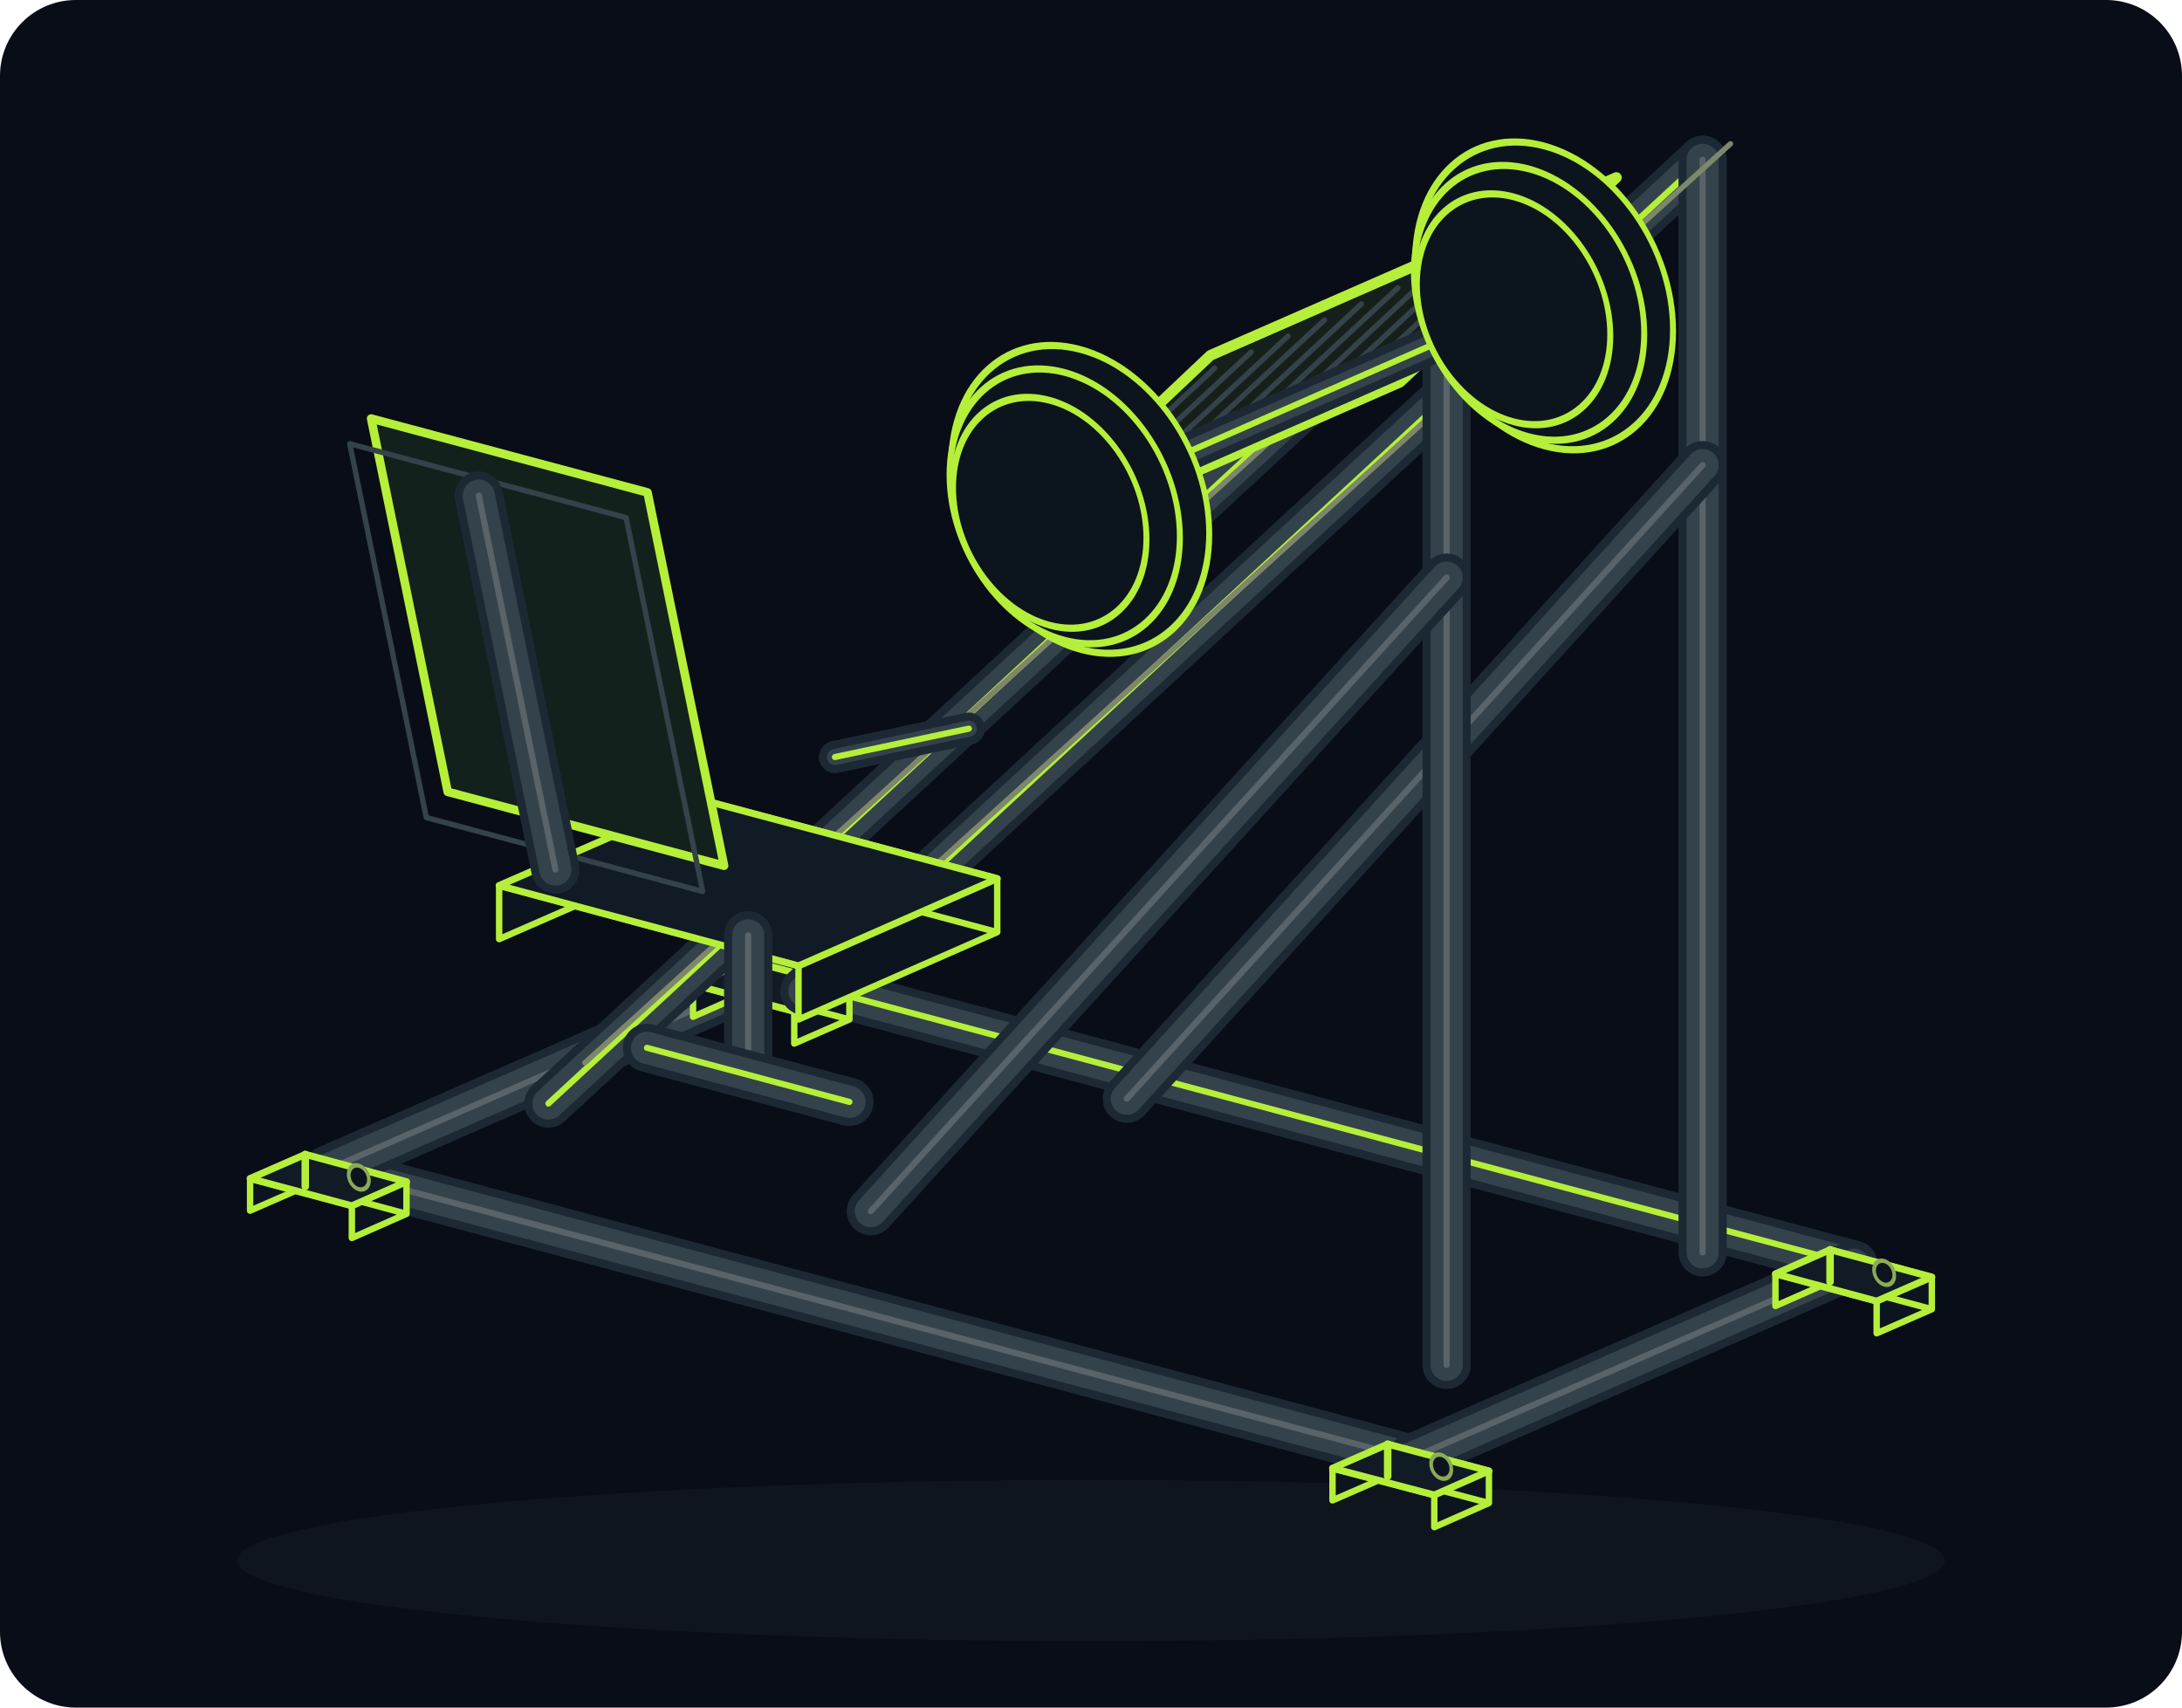
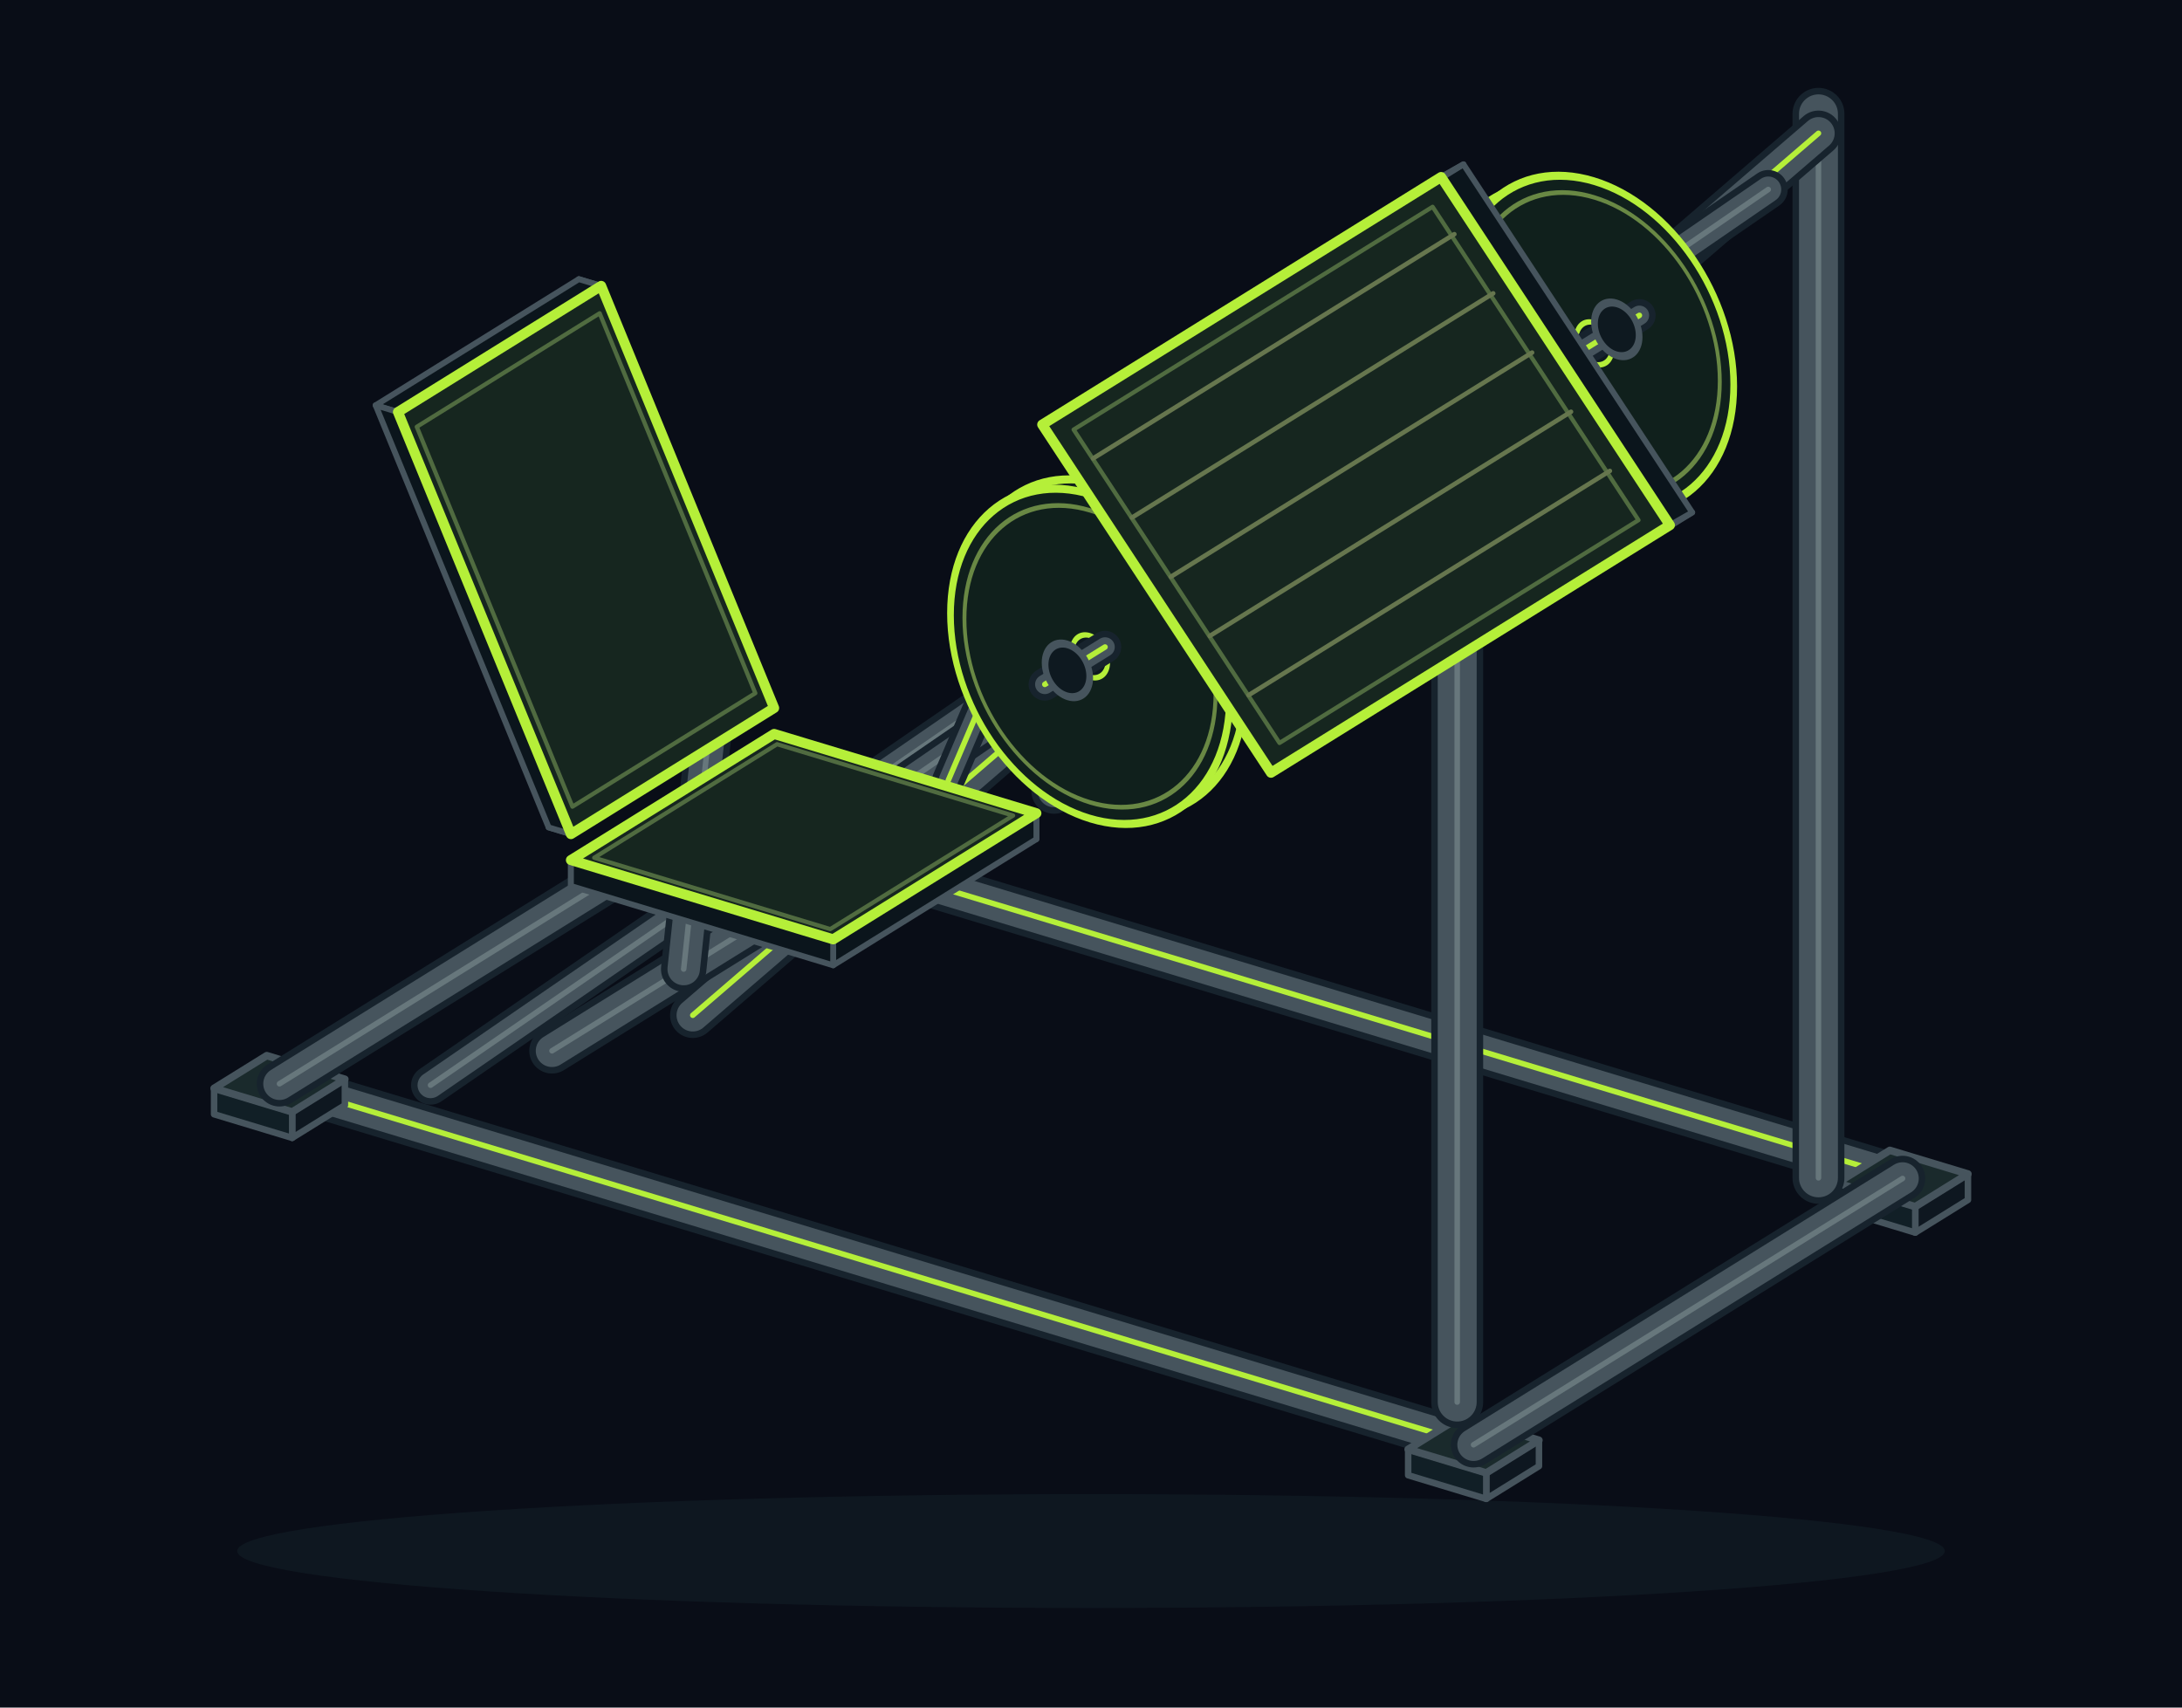
- <svg xmlns="http://www.w3.org/2000/svg" viewBox="0 0 460 360">
-   <rect width="460" height="360" rx="16" fill="#090d17" />
-   <ellipse cx="230" cy="329.0" rx="180" ry="17" fill="#101a21" opacity=".6" />
-   <g transform="translate(-29.70 -60.69) scale(1.1291)">
-     <path d="M170.3,235.9 L372.4,289.9" fill="none" stroke="#1c2934" stroke-width="9" stroke-linecap="round" stroke-linejoin="round" />
-     <path d="M170.3,235.9 L372.4,289.9" fill="none" stroke="#34424b" stroke-width="6" stroke-linecap="round" stroke-linejoin="round" />
-     <path d="M170.3,235.9 L372.4,289.9" fill="none" stroke="#b5ef39" stroke-width="1.15" stroke-linecap="round" stroke-linejoin="round" />
-     <path d="M87.6,272.1 L289.7,326.1" fill="none" stroke="#1c2934" stroke-width="9" stroke-linecap="round" stroke-linejoin="round" />
-     <path d="M87.6,272.1 L289.7,326.1" fill="none" stroke="#34424b" stroke-width="6" stroke-linecap="round" stroke-linejoin="round" />
-     <path d="M87.6,272.1 L289.7,326.1" fill="none" stroke="#59636a" stroke-width="1.15" stroke-linecap="round" stroke-linejoin="round" />
-     <path d="M170.3,235.9 L87.6,272.1" fill="none" stroke="#1c2934" stroke-width="9" stroke-linecap="round" stroke-linejoin="round" />
-     <path d="M170.3,235.9 L87.6,272.1" fill="none" stroke="#34424b" stroke-width="6" stroke-linecap="round" stroke-linejoin="round" />
-     <path d="M170.3,235.9 L87.6,272.1" fill="none" stroke="#59636a" stroke-width="1.15" stroke-linecap="round" stroke-linejoin="round" />
-     <path d="M165.9,239.1 L184.9,244.1 L174.6,248.6 L174.6,242.6 L155.7,237.6 L155.7,243.6 L165.9,239.1 L165.9,233.1 L184.9,238.1 L184.9,244.1 Z" fill="#0c1420" stroke="#b5ef39" stroke-width="1.2" stroke-linecap="round" stroke-linejoin="round" />
-     <path d="M165.9,233.1 L184.9,238.1 L174.6,242.6 L155.7,237.6 Z" fill="#101b25" stroke="#b5ef39" stroke-width="1.3" stroke-linecap="round" stroke-linejoin="round" />
-     <path d="M165.9,233.1 L165.9,239.1" fill="none" stroke="#b5ef39" stroke-width="1.4" stroke-linecap="round" stroke-linejoin="round" />
-     <circle r="2.2" transform="matrix(.86 .23 0 -1 176.0 237.4)" fill="#0c151e" stroke="#8caa58" stroke-width="0.8" />
-     <path d="M83.3,275.3 L102.2,280.4 L92.0,284.9 L92.0,278.9 L73.0,273.8 L73.0,279.8 L83.3,275.3 L83.3,269.3 L102.2,274.4 L102.2,280.4 Z" fill="#0c1420" stroke="#b5ef39" stroke-width="1.2" stroke-linecap="round" stroke-linejoin="round" />
-     <path d="M83.3,269.3 L102.2,274.4 L92.0,278.9 L73.0,273.8 Z" fill="#101b25" stroke="#b5ef39" stroke-width="1.3" stroke-linecap="round" stroke-linejoin="round" />
-     <path d="M83.3,269.3 L83.3,275.3" fill="none" stroke="#b5ef39" stroke-width="1.4" stroke-linecap="round" stroke-linejoin="round" />
-     <circle r="2.2" transform="matrix(.86 .23 0 -1 93.3 273.6)" fill="#0c151e" stroke="#8caa58" stroke-width="0.8" />
-     <path d="M372.4,289.9 L289.7,326.1" fill="none" stroke="#1c2934" stroke-width="9" stroke-linecap="round" stroke-linejoin="round" />
-     <path d="M372.4,289.9 L289.7,326.1" fill="none" stroke="#34424b" stroke-width="6" stroke-linecap="round" stroke-linejoin="round" />
-     <path d="M372.4,289.9 L289.7,326.1" fill="none" stroke="#59636a" stroke-width="1.15" stroke-linecap="round" stroke-linejoin="round" />
-     <path d="M368.0,293.1 L387.0,298.2 L376.7,302.7 L376.7,296.7 L357.8,291.6 L357.8,297.6 L368.0,293.1 L368.0,287.1 L387.0,292.2 L387.0,298.2 Z" fill="#0c1420" stroke="#b5ef39" stroke-width="1.2" stroke-linecap="round" stroke-linejoin="round" />
-     <path d="M368.0,287.1 L387.0,292.2 L376.7,296.7 L357.8,291.6 Z" fill="#101b25" stroke="#b5ef39" stroke-width="1.3" stroke-linecap="round" stroke-linejoin="round" />
-     <path d="M368.0,287.1 L368.0,293.1" fill="none" stroke="#b5ef39" stroke-width="1.4" stroke-linecap="round" stroke-linejoin="round" />
-     <circle r="2.2" transform="matrix(.86 .23 0 -1 378.1 291.4)" fill="#0c151e" stroke="#8caa58" stroke-width="0.8" />
-     <path d="M285.4,329.4 L304.3,334.4 L294.1,338.9 L294.1,332.9 L275.1,327.9 L275.1,333.9 L285.4,329.4 L285.4,323.4 L304.3,328.4 L304.3,334.4 Z" fill="#0c1420" stroke="#b5ef39" stroke-width="1.2" stroke-linecap="round" stroke-linejoin="round" />
-     <path d="M285.4,323.4 L304.3,328.4 L294.1,332.9 L275.1,327.9 Z" fill="#101b25" stroke="#b5ef39" stroke-width="1.3" stroke-linecap="round" stroke-linejoin="round" />
-     <path d="M285.4,323.4 L285.4,329.4" fill="none" stroke="#b5ef39" stroke-width="1.4" stroke-linecap="round" stroke-linejoin="round" />
-     <circle r="2.2" transform="matrix(.86 .23 0 -1 295.4 327.6)" fill="#0c151e" stroke="#8caa58" stroke-width="0.8" />
-     <path d="M176.5,238.8 L344.2,83.6" fill="none" stroke="#1c2934" stroke-width="9" stroke-linecap="round" stroke-linejoin="round" />
-     <path d="M176.5,238.8 L344.2,83.6" fill="none" stroke="#34424b" stroke-width="6" stroke-linecap="round" stroke-linejoin="round" />
-     <path d="M176.5,238.8 L344.2,83.6" fill="none" stroke="#b5ef39" stroke-width="1.15" stroke-linecap="round" stroke-linejoin="round" />
-     <path d="M344.2,83.6 L344.2,287.6" fill="none" stroke="#1c2934" stroke-width="9" stroke-linecap="round" stroke-linejoin="round" />
-     <path d="M344.2,83.6 L344.2,287.6" fill="none" stroke="#34424b" stroke-width="6" stroke-linecap="round" stroke-linejoin="round" />
-     <path d="M344.2,83.6 L344.2,287.6" fill="none" stroke="#59636a" stroke-width="1.15" stroke-linecap="round" stroke-linejoin="round" />
-     <path d="M236.7,258.9 L344.2,140.6" fill="none" stroke="#1c2934" stroke-width="9" stroke-linecap="round" stroke-linejoin="round" />
-     <path d="M236.7,258.9 L344.2,140.6" fill="none" stroke="#34424b" stroke-width="6" stroke-linecap="round" stroke-linejoin="round" />
-     <path d="M236.7,258.9 L344.2,140.6" fill="none" stroke="#59636a" stroke-width="1.15" stroke-linecap="round" stroke-linejoin="round" />
-     <path d="M183.4,231.2 L349.4,80.6" fill="none" stroke="#7c876c" stroke-width="1" stroke-linecap="round" stroke-linejoin="round" />
-     <path d="M128.7,259.8 L296.4,104.6" fill="none" stroke="#1c2934" stroke-width="9" stroke-linecap="round" stroke-linejoin="round" />
-     <path d="M128.7,259.8 L296.4,104.6" fill="none" stroke="#34424b" stroke-width="6" stroke-linecap="round" stroke-linejoin="round" />
-     <path d="M128.7,259.8 L296.4,104.6" fill="none" stroke="#b5ef39" stroke-width="1.15" stroke-linecap="round" stroke-linejoin="round" />
-     <path d="M296.4,104.6 L296.4,308.6" fill="none" stroke="#1c2934" stroke-width="9" stroke-linecap="round" stroke-linejoin="round" />
-     <path d="M296.4,104.6 L296.4,308.6" fill="none" stroke="#34424b" stroke-width="6" stroke-linecap="round" stroke-linejoin="round" />
-     <path d="M296.4,104.6 L296.4,308.6" fill="none" stroke="#59636a" stroke-width="1.15" stroke-linecap="round" stroke-linejoin="round" />
-     <path d="M188.9,279.9 L296.4,161.6" fill="none" stroke="#1c2934" stroke-width="9" stroke-linecap="round" stroke-linejoin="round" />
-     <path d="M188.9,279.9 L296.4,161.6" fill="none" stroke="#34424b" stroke-width="6" stroke-linecap="round" stroke-linejoin="round" />
-     <path d="M188.9,279.9 L296.4,161.6" fill="none" stroke="#59636a" stroke-width="1.15" stroke-linecap="round" stroke-linejoin="round" />
-     <path d="M135.5,252.2 L301.5,101.6" fill="none" stroke="#7c876c" stroke-width="1" stroke-linecap="round" stroke-linejoin="round" />
-     <path d="M156.6,212.9 L212.5,227.8 L175.4,244.1 L175.4,234.1 L119.5,219.1 L119.5,229.1 L156.6,212.9 L156.6,202.9 L212.5,217.8 L212.5,227.8 Z" fill="#0c1420" stroke="#b5ef39" stroke-width="1.2" stroke-linecap="round" stroke-linejoin="round" />
-     <path d="M156.6,202.9 L212.5,217.8 L175.4,234.1 L119.5,219.1 Z" fill="#101b25" stroke="#b5ef39" stroke-width="1.3" stroke-linecap="round" stroke-linejoin="round" />
-     <path d="M156.6,202.9 L156.6,212.9" fill="none" stroke="#b5ef39" stroke-width="1.4" stroke-linecap="round" stroke-linejoin="round" />
-     <path d="M166.0,228.4 L166.0,254.4" fill="none" stroke="#1c2934" stroke-width="9" stroke-linecap="round" stroke-linejoin="round" />
-     <path d="M166.0,228.4 L166.0,254.4" fill="none" stroke="#34424b" stroke-width="6" stroke-linecap="round" stroke-linejoin="round" />
-     <path d="M166.0,228.4 L166.0,254.4" fill="none" stroke="#59636a" stroke-width="1.15" stroke-linecap="round" stroke-linejoin="round" />
-     <path d="M147.1,249.4 L184.9,259.5" fill="none" stroke="#1c2934" stroke-width="9" stroke-linecap="round" stroke-linejoin="round" />
-     <path d="M147.1,249.4 L184.9,259.5" fill="none" stroke="#34424b" stroke-width="6" stroke-linecap="round" stroke-linejoin="round" />
-     <path d="M147.1,249.4 L184.9,259.5" fill="none" stroke="#b5ef39" stroke-width="1.15" stroke-linecap="round" stroke-linejoin="round" />
-     <path d="M109.9,201.6 L161.5,215.4 L147.2,145.7 L95.6,131.9 Z" fill="#13211d" stroke="#b5ef39" stroke-width="1.6" stroke-linecap="round" stroke-linejoin="round" />
-     <path d="M105.9,206.4 L157.5,220.2 L143.2,150.4 L91.6,136.6 Z" fill="none" stroke="#34424b" stroke-width="1" stroke-linecap="round" stroke-linejoin="round" />
-     <path d="M130.0,216.1 L115.7,146.3" fill="none" stroke="#1c2934" stroke-width="9" stroke-linecap="round" stroke-linejoin="round" />
-     <path d="M130.0,216.1 L115.7,146.3" fill="none" stroke="#34424b" stroke-width="6" stroke-linecap="round" stroke-linejoin="round" />
-     <path d="M130.0,216.1 L115.7,146.3" fill="none" stroke="#59636a" stroke-width="1.15" stroke-linecap="round" stroke-linejoin="round" />
-     <path d="M287.7,125.1 L328.1,86.9 L252.3,120.1 L211.9,158.3 Z" fill="#142019" stroke="#b5ef39" stroke-width="2" stroke-linecap="round" stroke-linejoin="round" />
-     <path d="M284.6,123.5 L314.7,95.5" fill="none" stroke="#34424b" stroke-width="1" stroke-linecap="round" stroke-linejoin="round" />
-     <path d="M277.7,126.5 L307.8,98.5" fill="none" stroke="#34424b" stroke-width="1" stroke-linecap="round" stroke-linejoin="round" />
-     <path d="M270.9,129.5 L301.0,101.5" fill="none" stroke="#34424b" stroke-width="1" stroke-linecap="round" stroke-linejoin="round" />
-     <path d="M264.1,132.5 L294.1,104.5" fill="none" stroke="#34424b" stroke-width="1" stroke-linecap="round" stroke-linejoin="round" />
-     <path d="M257.2,135.5 L287.3,107.5" fill="none" stroke="#34424b" stroke-width="1" stroke-linecap="round" stroke-linejoin="round" />
-     <path d="M250.4,138.5 L280.5,110.5" fill="none" stroke="#34424b" stroke-width="1" stroke-linecap="round" stroke-linejoin="round" />
-     <path d="M243.5,141.5 L273.6,113.5" fill="none" stroke="#34424b" stroke-width="1" stroke-linecap="round" stroke-linejoin="round" />
-     <path d="M236.7,144.5 L266.8,116.5" fill="none" stroke="#34424b" stroke-width="1" stroke-linecap="round" stroke-linejoin="round" />
-     <path d="M229.8,147.5 L259.9,119.5" fill="none" stroke="#34424b" stroke-width="1" stroke-linecap="round" stroke-linejoin="round" />
-     <path d="M223.0,150.5 L253.1,122.5" fill="none" stroke="#34424b" stroke-width="1" stroke-linecap="round" stroke-linejoin="round" />
-     <path d="M322.6,105.5 L218.8,151.0" fill="none" stroke="#1c2934" stroke-width="7" stroke-linecap="round" stroke-linejoin="round" />
-     <path d="M322.6,105.5 L218.8,151.0" fill="none" stroke="#34424b" stroke-width="4" stroke-linecap="round" stroke-linejoin="round" />
-     <path d="M322.6,105.5 L218.8,151.0" fill="none" stroke="#b5ef39" stroke-width="1.15" stroke-linecap="round" stroke-linejoin="round" />
-     <circle r="28" transform="matrix(.86 .23 0 -1 314.6 109.0)" fill="#0c151e" stroke="#b5ef39" stroke-width="1.3" />
-     <circle r="25" transform="matrix(.86 .23 0 -1 311.8 110.3)" fill="#0c151e" stroke="#b5ef39" stroke-width="1.3" />
-     <circle r="21" transform="matrix(.86 .23 0 -1 308.9 111.5)" fill="#0c151e" stroke="#b5ef39" stroke-width="1.3" />
-     <circle r="28" transform="matrix(.86 .23 0 -1 228.0 147.0)" fill="#0c151e" stroke="#b5ef39" stroke-width="1.3" />
-     <circle r="25" transform="matrix(.86 .23 0 -1 225.1 148.3)" fill="#0c151e" stroke="#b5ef39" stroke-width="1.3" />
-     <circle r="21" transform="matrix(.86 .23 0 -1 222.3 149.5)" fill="#0c151e" stroke="#b5ef39" stroke-width="1.3" />
-     <path d="M182.2,195.1 L207.2,189.8" fill="none" stroke="#1c2934" stroke-width="6" stroke-linecap="round" stroke-linejoin="round" />
-     <path d="M182.2,195.1 L207.2,189.8" fill="none" stroke="#34424b" stroke-width="3" stroke-linecap="round" stroke-linejoin="round" />
-     <path d="M182.2,195.1 L207.2,189.8" fill="none" stroke="#b5ef39" stroke-width="1.15" stroke-linecap="round" stroke-linejoin="round" />
+ <svg xmlns="http://www.w3.org/2000/svg" viewBox="0 0 460 360" width="460" height="360" role="img" aria-labelledby="title desc">
+   <rect width="460" height="360" fill="#090d17" />
+   <ellipse cx="230" cy="327" rx="180" ry="12" fill="#0e1720" />
+   <g transform="translate(208.83 237.54) scale(1.3678)" stroke-linejoin="round" stroke-linecap="round">
+     <polyline points="-109.60,-6.62 74.44,49.02" fill="none" stroke="#17232d" stroke-width="7" />
+     <polyline points="-109.60,-6.62 74.44,49.02" fill="none" stroke="#46545d" stroke-width="5" />
+     <polyline points="-109.60,-6.62 74.44,49.02" fill="none" stroke="#b5ef39" stroke-width="0.85" />
+     <polygon points="-99.52,-3.32 -107.64,1.72 -107.64,-2.28 -99.52,-7.32" fill="#0e1720" stroke="#46545d" stroke-width="1" />
+     <polygon points="-107.64,1.72 -119.68,-1.92 -119.68,-5.92 -107.64,-2.28" fill="#111f26" stroke="#46545d" stroke-width="1" />
+     <polygon points="-111.56,-10.96 -99.52,-7.32 -107.64,-2.28 -119.68,-5.92" fill="#1a2a2c" stroke="#46545d" stroke-width="1.15" />
+     <circle r="1.3" transform="matrix(.86 .26 -.58 .36 -109.60 -7.12)" fill="#0e1920" stroke="#788877" stroke-width="0.6" />
+     <polygon points="84.52,52.32 76.40,57.36 76.40,53.36 84.52,48.32" fill="#0e1720" stroke="#46545d" stroke-width="1" />
+     <polygon points="76.40,57.36 64.36,53.72 64.36,49.72 76.40,53.36" fill="#111f26" stroke="#46545d" stroke-width="1" />
+     <polygon points="72.48,44.68 84.52,48.32 76.40,53.36 64.36,49.72" fill="#1a2a2c" stroke="#46545d" stroke-width="1.15" />
+     <circle r="1.3" transform="matrix(.86 .26 -.58 .36 74.44 48.52)" fill="#0e1920" stroke="#788877" stroke-width="0.6" />
+     <polyline points="-43.48,-47.66 140.56,7.98" fill="none" stroke="#17232d" stroke-width="7" />
+     <polyline points="-43.48,-47.66 140.56,7.98" fill="none" stroke="#46545d" stroke-width="5" />
+     <polyline points="-43.48,-47.66 140.56,7.98" fill="none" stroke="#b5ef39" stroke-width="0.85" />
+     <polygon points="-33.40,-44.36 -41.52,-39.32 -41.52,-43.32 -33.40,-48.36" fill="#0e1720" stroke="#46545d" stroke-width="1" />
+     <polygon points="-41.52,-39.32 -53.56,-42.96 -53.56,-46.96 -41.52,-43.32" fill="#111f26" stroke="#46545d" stroke-width="1" />
+     <polygon points="-45.44,-52.00 -33.40,-48.36 -41.52,-43.32 -53.56,-46.96" fill="#1a2a2c" stroke="#46545d" stroke-width="1.15" />
+     <circle r="1.3" transform="matrix(.86 .26 -.58 .36 -43.48 -48.16)" fill="#0e1920" stroke="#788877" stroke-width="0.6" />
+     <polygon points="150.64,11.28 142.52,16.32 142.52,12.32 150.64,7.28" fill="#0e1720" stroke="#46545d" stroke-width="1" />
+     <polygon points="142.52,16.32 130.48,12.68 130.48,8.68 142.52,12.32" fill="#111f26" stroke="#46545d" stroke-width="1" />
+     <polygon points="138.60,3.64 150.64,7.28 142.52,12.32 130.48,8.68" fill="#1a2a2c" stroke="#46545d" stroke-width="1.15" />
+     <circle r="1.3" transform="matrix(.86 .26 -.58 .36 140.56 7.48)" fill="#0e1920" stroke="#788877" stroke-width="0.6" />
+     <polyline points="-109.60,-6.62 -43.48,-47.66" fill="none" stroke="#17232d" stroke-width="7" />
+     <polyline points="-109.60,-6.62 -43.48,-47.66" fill="none" stroke="#46545d" stroke-width="5" />
+     <polyline points="-109.60,-6.62 -43.48,-47.66" fill="none" stroke="#67777c" stroke-width="0.85" />
+     <polyline points="74.44,49.02 140.56,7.98" fill="none" stroke="#17232d" stroke-width="7" />
+     <polyline points="74.44,49.02 140.56,7.98" fill="none" stroke="#46545d" stroke-width="5" />
+     <polyline points="74.44,49.02 140.56,7.98" fill="none" stroke="#67777c" stroke-width="0.85" />
+     <polyline points="71.92,42.44 71.92,-121.56" fill="none" stroke="#17232d" stroke-width="8" />
+     <polyline points="71.92,42.44 71.92,-121.56" fill="none" stroke="#46545d" stroke-width="6" />
+     <polyline points="71.92,42.44 71.92,-121.56" fill="none" stroke="#67777c" stroke-width="0.85" />
+     <polyline points="-45.90,-17.18 71.92,-118.56" fill="none" stroke="#17232d" stroke-width="7" />
+     <polyline points="-45.90,-17.18 71.92,-118.56" fill="none" stroke="#46545d" stroke-width="5" />
+     <polyline points="-45.90,-17.18 71.92,-118.56" fill="none" stroke="#b5ef39" stroke-width="0.85" />
+     <polyline points="-86.32,-6.40 64.18,-109.90" fill="none" stroke="#17232d" stroke-width="6" />
+     <polyline points="-86.32,-6.40 64.18,-109.90" fill="none" stroke="#46545d" stroke-width="4" />
+     <polyline points="-86.32,-6.40 64.18,-109.90" fill="none" stroke="#67777c" stroke-width="0.85" />
+     <polyline points="10.86,-66.02 35.80,-87.48" fill="none" stroke="#17232d" stroke-width="10" />
+     <polyline points="10.86,-66.02 35.80,-87.48" fill="none" stroke="#46545d" stroke-width="8" />
+     <polyline points="10.86,-66.02 35.80,-87.48" fill="none" stroke="#b5ef39" stroke-width="0.85" />
+     <polyline points="-28.70,-31.98 -22.68,-30.16" fill="none" stroke="#17232d" stroke-width="4" />
+     <polyline points="-28.70,-31.98 -22.68,-30.16" fill="none" stroke="#46545d" stroke-width="2" />
+     <polyline points="-28.70,-31.98 -22.68,-30.16" fill="none" stroke="#b5ef39" stroke-width="0.85" />
+     <polyline points="-8.92,-49.00 -2.90,-47.18" fill="none" stroke="#17232d" stroke-width="4" />
+     <polyline points="-8.92,-49.00 -2.90,-47.18" fill="none" stroke="#46545d" stroke-width="2" />
+     <polyline points="-8.92,-49.00 -2.90,-47.18" fill="none" stroke="#b5ef39" stroke-width="0.85" />
+     <polyline points="10.86,-66.02 16.88,-64.20" fill="none" stroke="#17232d" stroke-width="4" />
+     <polyline points="10.86,-66.02 16.88,-64.20" fill="none" stroke="#46545d" stroke-width="2" />
+     <polyline points="10.86,-66.02 16.88,-64.20" fill="none" stroke="#b5ef39" stroke-width="0.85" />
+     <polyline points="-39.92,-32.65 -30.46,-54.79" fill="none" stroke="#17232d" stroke-width="5" />
+     <polyline points="-39.92,-32.65 -30.46,-54.79" fill="none" stroke="#46545d" stroke-width="3" />
+     <polyline points="-39.92,-32.65 -30.46,-54.79" fill="none" stroke="#b5ef39" stroke-width="0.85" />
+     <polyline points="127.60,7.88 127.60,-156.12" fill="none" stroke="#17232d" stroke-width="8" />
+     <polyline points="127.60,7.88 127.60,-156.12" fill="none" stroke="#46545d" stroke-width="6" />
+     <polyline points="127.60,7.88 127.60,-156.12" fill="none" stroke="#67777c" stroke-width="0.85" />
+     <polyline points="9.78,-51.74 127.60,-153.12" fill="none" stroke="#17232d" stroke-width="7" />
+     <polyline points="9.78,-51.74 127.60,-153.12" fill="none" stroke="#46545d" stroke-width="5" />
+     <polyline points="9.78,-51.74 127.60,-153.12" fill="none" stroke="#b5ef39" stroke-width="0.85" />
+     <polyline points="-30.64,-40.96 119.86,-144.46" fill="none" stroke="#17232d" stroke-width="6" />
+     <polyline points="-30.64,-40.96 119.86,-144.46" fill="none" stroke="#46545d" stroke-width="4" />
+     <polyline points="-30.64,-40.96 119.86,-144.46" fill="none" stroke="#67777c" stroke-width="0.85" />
+     <polyline points="66.54,-100.58 91.48,-122.04" fill="none" stroke="#17232d" stroke-width="10" />
+     <polyline points="66.54,-100.58 91.48,-122.04" fill="none" stroke="#46545d" stroke-width="8" />
+     <polyline points="66.54,-100.58 91.48,-122.04" fill="none" stroke="#b5ef39" stroke-width="0.85" />
+     <polyline points="26.98,-66.54 33.00,-64.72" fill="none" stroke="#17232d" stroke-width="4" />
+     <polyline points="26.98,-66.54 33.00,-64.72" fill="none" stroke="#46545d" stroke-width="2" />
+     <polyline points="26.98,-66.54 33.00,-64.72" fill="none" stroke="#b5ef39" stroke-width="0.85" />
+     <polyline points="46.76,-83.56 52.78,-81.74" fill="none" stroke="#17232d" stroke-width="4" />
+     <polyline points="46.76,-83.56 52.78,-81.74" fill="none" stroke="#46545d" stroke-width="2" />
+     <polyline points="46.76,-83.56 52.78,-81.74" fill="none" stroke="#b5ef39" stroke-width="0.85" />
+     <polyline points="66.54,-100.58 72.56,-98.76" fill="none" stroke="#17232d" stroke-width="4" />
+     <polyline points="66.54,-100.58 72.56,-98.76" fill="none" stroke="#46545d" stroke-width="2" />
+     <polyline points="66.54,-100.58 72.56,-98.76" fill="none" stroke="#b5ef39" stroke-width="0.85" />
+     <polyline points="-6.52,-53.39 2.94,-75.53" fill="none" stroke="#17232d" stroke-width="5" />
+     <polyline points="-6.52,-53.39 2.94,-75.53" fill="none" stroke="#46545d" stroke-width="3" />
+     <polyline points="-6.52,-53.39 2.94,-75.53" fill="none" stroke="#b5ef39" stroke-width="0.85" />
+     <polyline points="-27.00,-36.90 -67.60,-11.70" fill="none" stroke="#17232d" stroke-width="7" />
+     <polyline points="-27.00,-36.90 -67.60,-11.70" fill="none" stroke="#46545d" stroke-width="5" />
+     <polyline points="-27.00,-36.90 -67.60,-11.70" fill="none" stroke="#67777c" stroke-width="0.85" />
+     <polyline points="-47.30,-24.30 -42.14,-72.74" fill="none" stroke="#17232d" stroke-width="7" />
+     <polyline points="-47.30,-24.30 -42.14,-72.74" fill="none" stroke="#46545d" stroke-width="5" />
+     <polyline points="-47.30,-24.30 -42.14,-72.74" fill="none" stroke="#67777c" stroke-width="0.85" />
+     <polygon points="-64.68,-41.10 -64.68,-37.10 -33.36,-56.54 -33.36,-60.54" fill="#0b151c" stroke="#46545d" stroke-width="0.9" />
+     <polygon points="-33.36,-60.54 -33.36,-56.54 7.06,-44.32 7.06,-48.32" fill="#0b151c" stroke="#46545d" stroke-width="0.9" />
+     <polygon points="7.06,-48.32 7.06,-44.32 -24.26,-24.88 -24.26,-28.88" fill="#0b151c" stroke="#46545d" stroke-width="0.9" />
+     <polygon points="-24.26,-28.88 -24.26,-24.88 -64.68,-37.10 -64.68,-41.10" fill="#0b151c" stroke="#46545d" stroke-width="0.9" />
+     <polygon points="-33.36,-60.54 7.06,-48.32 -24.26,-28.88 -64.68,-41.10" fill="#16261f" stroke="#b5ef39" stroke-width="1.55" />
+     <polygon points="-32.91,-58.96 3.47,-47.96 -24.71,-30.46 -61.09,-41.46" fill="none" stroke="#506b40" stroke-width="0.65" />
+     <polygon points="-64.68,-45.10 -68.12,-46.14 -36.80,-65.58 -33.36,-64.54" fill="#0b151c" stroke="#46545d" stroke-width="0.9" />
+     <polygon points="-33.36,-64.54 -36.80,-65.58 -63.46,-130.64 -60.02,-129.60" fill="#0b151c" stroke="#46545d" stroke-width="0.9" />
+     <polygon points="-60.02,-129.60 -63.46,-130.64 -94.78,-111.20 -91.34,-110.16" fill="#0b151c" stroke="#46545d" stroke-width="0.9" />
+     <polygon points="-91.34,-110.16 -94.78,-111.20 -68.12,-46.14 -64.68,-45.10" fill="#0b151c" stroke="#46545d" stroke-width="0.9" />
+     <polygon points="-33.36,-64.54 -60.02,-129.60 -91.34,-110.16 -64.68,-45.10" fill="#16261f" stroke="#b5ef39" stroke-width="1.55" />
+     <polygon points="-36.26,-66.82 -60.25,-125.38 -88.44,-107.88 -64.45,-49.33" fill="none" stroke="#506b40" stroke-width="0.65" />
+     <polyline points="100.58,-125.42 7.78,-67.82" fill="none" stroke="#17232d" stroke-width="6" />
+     <polyline points="100.58,-125.42 7.78,-67.82" fill="none" stroke="#46545d" stroke-width="4" />
+     <polyline points="100.58,-125.42 7.78,-67.82" fill="none" stroke="#b5ef39" stroke-width="0.85" />
+     <circle r="25" transform="matrix(.86 .26 0 -1 17.64 -73.94)" fill="#10201c" stroke="#b5ef39" stroke-width="1.2" />
+     <circle r="22.5" transform="matrix(.86 .26 0 -1 17.64 -73.94)" fill="none" stroke="#698844" stroke-width="0.7" />
+     <circle r="3.2" transform="matrix(.86 .26 0 -1 17.64 -73.94)" fill="#0e1920" stroke="#b5ef39" stroke-width="0.8" />
+     <circle r="25" transform="matrix(.86 .26 0 -1 15.32 -72.50)" fill="#10201c" stroke="#b5ef39" stroke-width="1.2" />
+     <circle r="22.5" transform="matrix(.86 .26 0 -1 15.32 -72.50)" fill="none" stroke="#698844" stroke-width="0.7" />
+     <circle r="3.2" transform="matrix(.86 .26 0 -1 15.32 -72.50)" fill="#0e1920" stroke="#b5ef39" stroke-width="0.8" />
+     <polyline points="17.64,-73.94 8.36,-68.18" fill="none" stroke="#17232d" stroke-width="5" />
+     <polyline points="17.64,-73.94 8.36,-68.18" fill="none" stroke="#46545d" stroke-width="3" />
+     <polyline points="17.64,-73.94 8.36,-68.18" fill="none" stroke="#b5ef39" stroke-width="0.85" />
+     <circle r="4" transform="matrix(.86 .26 0 -1 11.84 -70.34)" fill="#0e1920" stroke="#46545d" stroke-width="1.2" />
+     <circle r="25" transform="matrix(.86 .26 0 -1 90.72 -119.30)" fill="#10201c" stroke="#b5ef39" stroke-width="1.2" />
+     <circle r="22.5" transform="matrix(.86 .26 0 -1 90.72 -119.30)" fill="none" stroke="#698844" stroke-width="0.7" />
+     <circle r="3.2" transform="matrix(.86 .26 0 -1 90.72 -119.30)" fill="#0e1920" stroke="#b5ef39" stroke-width="0.8" />
+     <circle r="25" transform="matrix(.86 .26 0 -1 93.04 -120.74)" fill="#10201c" stroke="#b5ef39" stroke-width="1.2" />
+     <circle r="22.5" transform="matrix(.86 .26 0 -1 93.04 -120.74)" fill="none" stroke="#698844" stroke-width="0.7" />
+     <circle r="3.2" transform="matrix(.86 .26 0 -1 93.04 -120.74)" fill="#0e1920" stroke="#b5ef39" stroke-width="0.8" />
+     <polyline points="90.72,-119.30 100.00,-125.06" fill="none" stroke="#17232d" stroke-width="5" />
+     <polyline points="90.72,-119.30 100.00,-125.06" fill="none" stroke="#46545d" stroke-width="3" />
+     <polyline points="90.72,-119.30 100.00,-125.06" fill="none" stroke="#b5ef39" stroke-width="0.85" />
+     <circle r="4" transform="matrix(.86 .26 0 -1 96.52 -122.90)" fill="#0e1920" stroke="#46545d" stroke-width="1.2" />
+     <polygon points="43.22,-54.56 46.66,-56.52 108.14,-94.68 104.70,-92.72" fill="#0b151c" stroke="#46545d" stroke-width="0.9" />
+     <polygon points="104.70,-92.72 108.14,-94.68 72.88,-148.34 69.44,-146.38" fill="#0b151c" stroke="#46545d" stroke-width="0.9" />
+     <polygon points="69.44,-146.38 72.88,-148.34 11.40,-110.18 7.96,-108.22" fill="#0b151c" stroke="#46545d" stroke-width="0.9" />
+     <polygon points="7.96,-108.22 11.40,-110.18 46.66,-56.52 43.22,-54.56" fill="#0b151c" stroke="#46545d" stroke-width="0.9" />
+     <polygon points="104.70,-92.72 69.44,-146.38 7.96,-108.22 43.22,-54.56" fill="#16261f" stroke="#b5ef39" stroke-width="1.55" />
+     <polygon points="99.86,-93.50 68.13,-141.79 12.80,-107.45 44.53,-59.15" fill="none" stroke="#506b40" stroke-width="0.65" />
+     <polyline points="95.45,-101.08 39.77,-66.52" fill="none" stroke="#66764e" stroke-width="0.7" />
+     <polyline points="89.46,-110.20 33.78,-75.64" fill="none" stroke="#66764e" stroke-width="0.7" />
+     <polyline points="83.46,-119.32 27.78,-84.76" fill="none" stroke="#66764e" stroke-width="0.7" />
+     <polyline points="77.47,-128.45 21.79,-93.89" fill="none" stroke="#66764e" stroke-width="0.7" />
+     <polyline points="71.48,-137.57 15.80,-103.01" fill="none" stroke="#66764e" stroke-width="0.7" />
  </g>
</svg>
